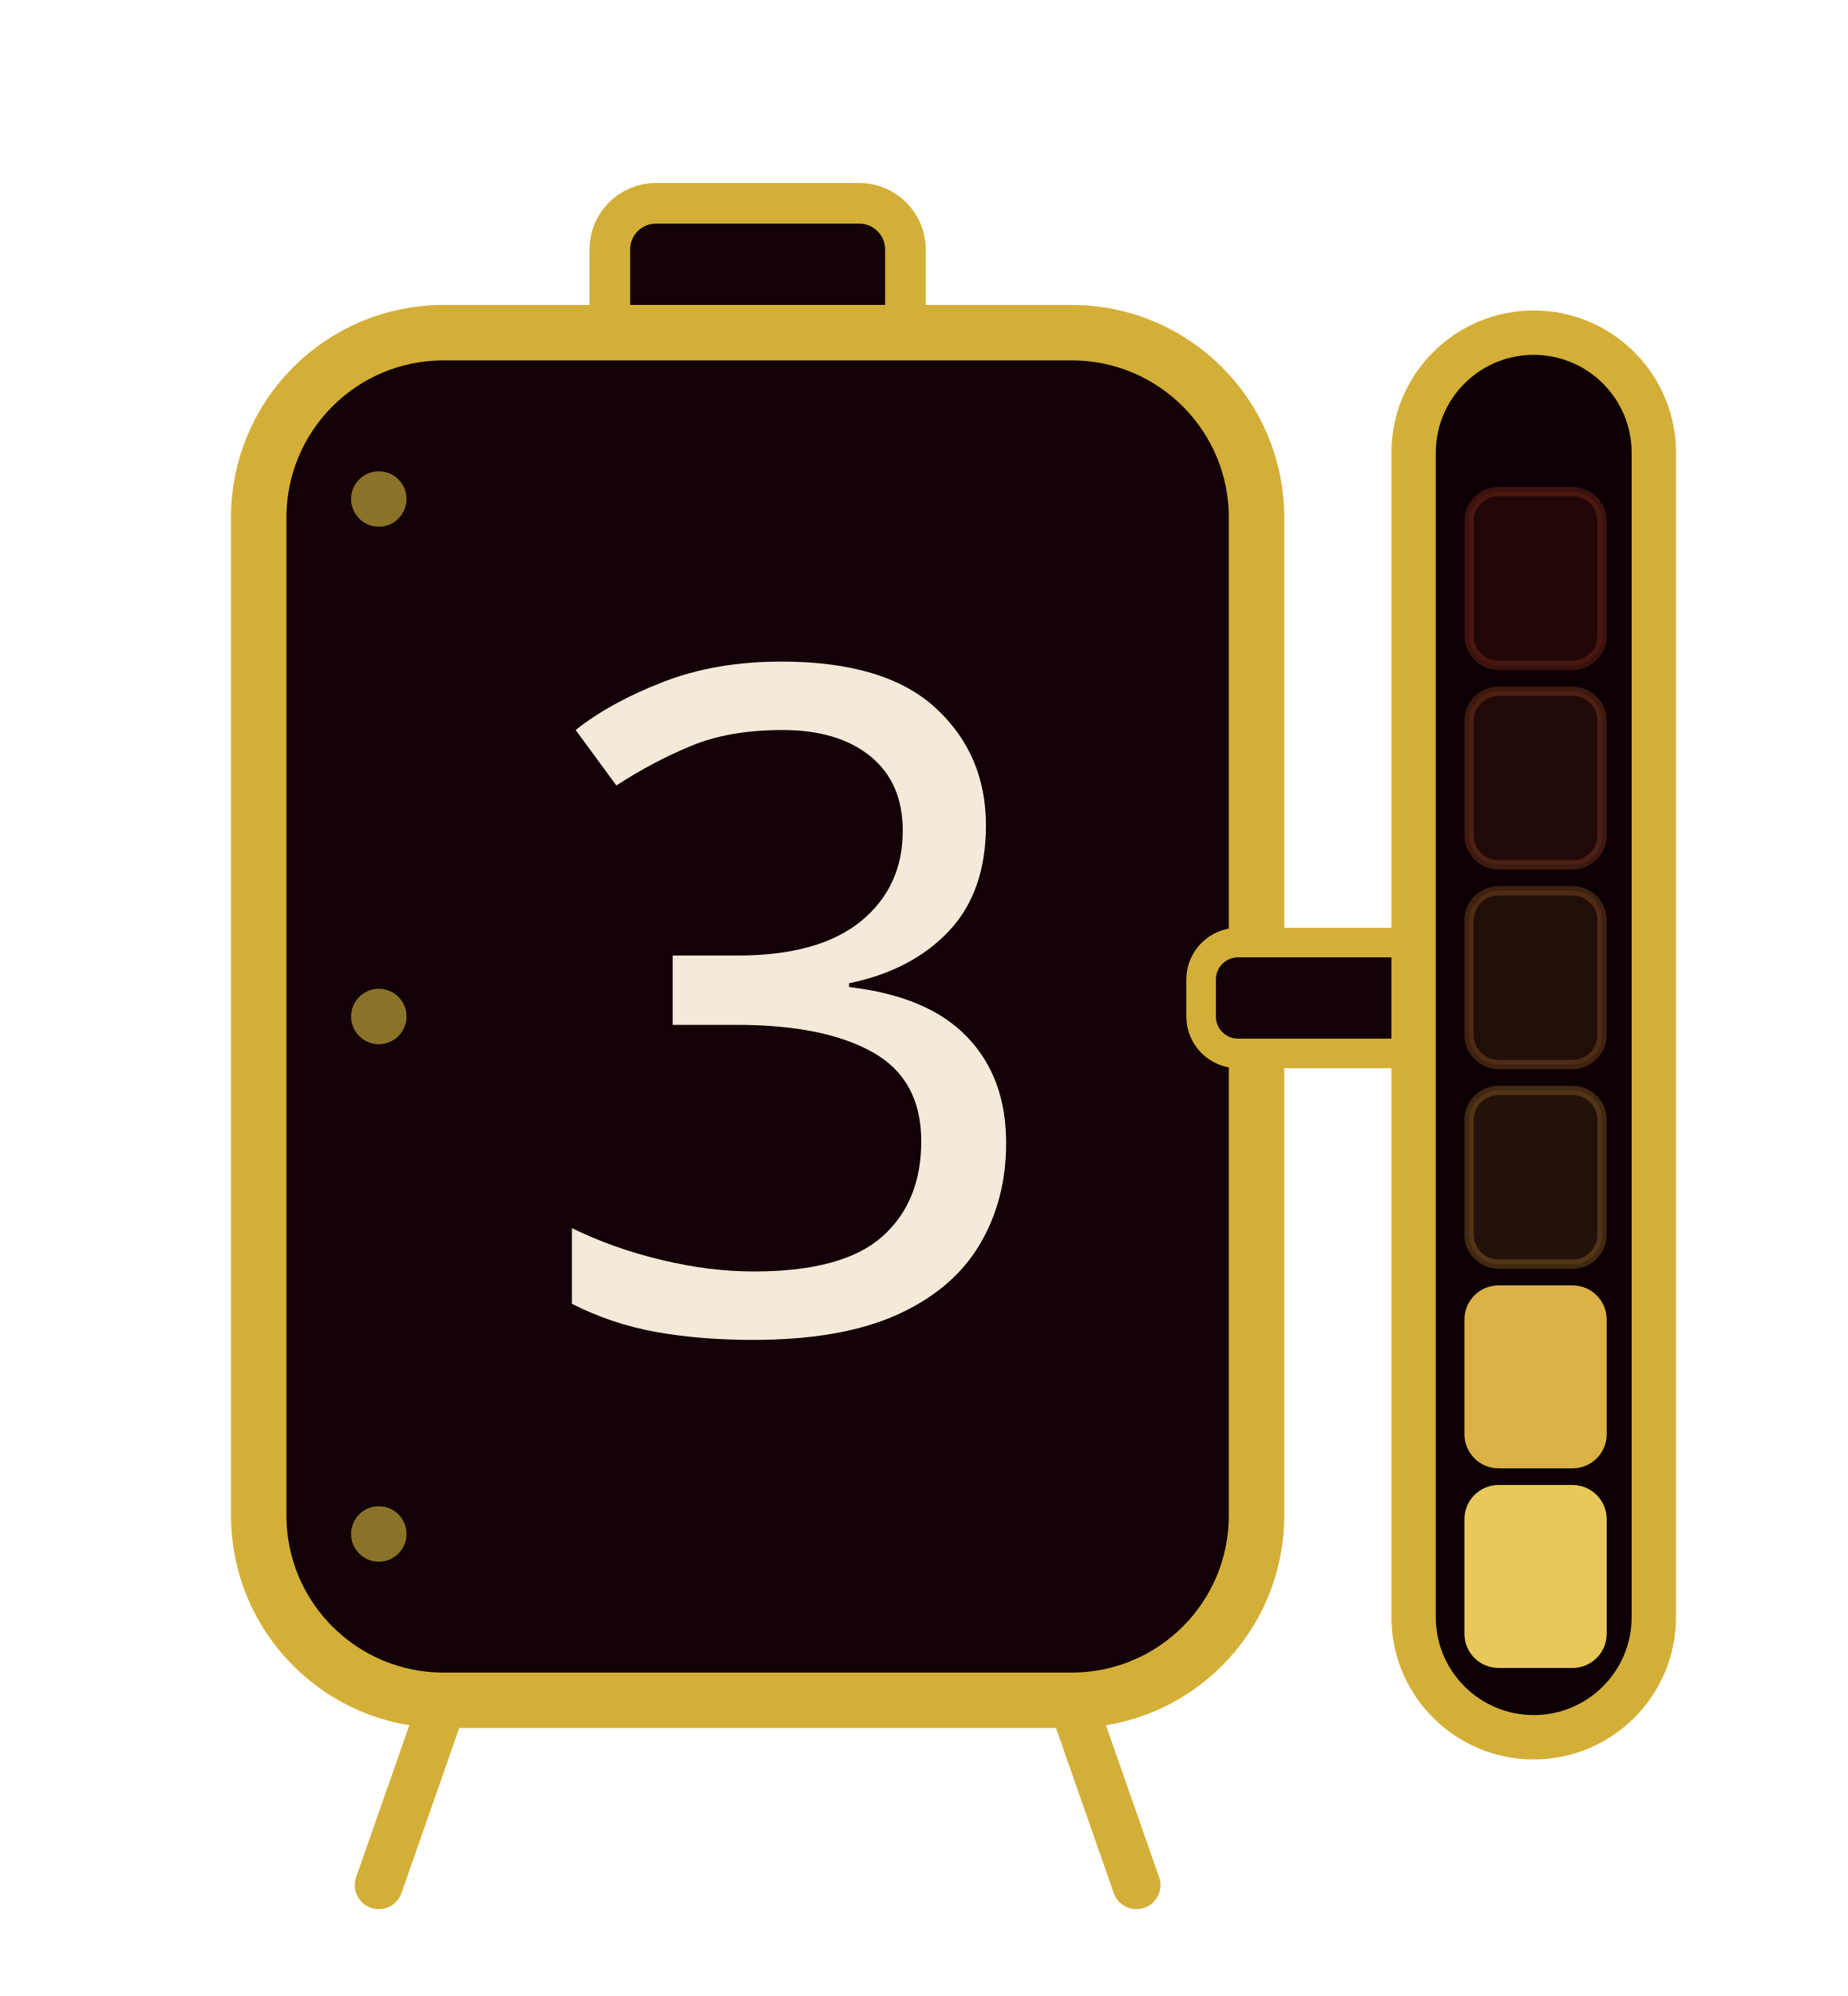
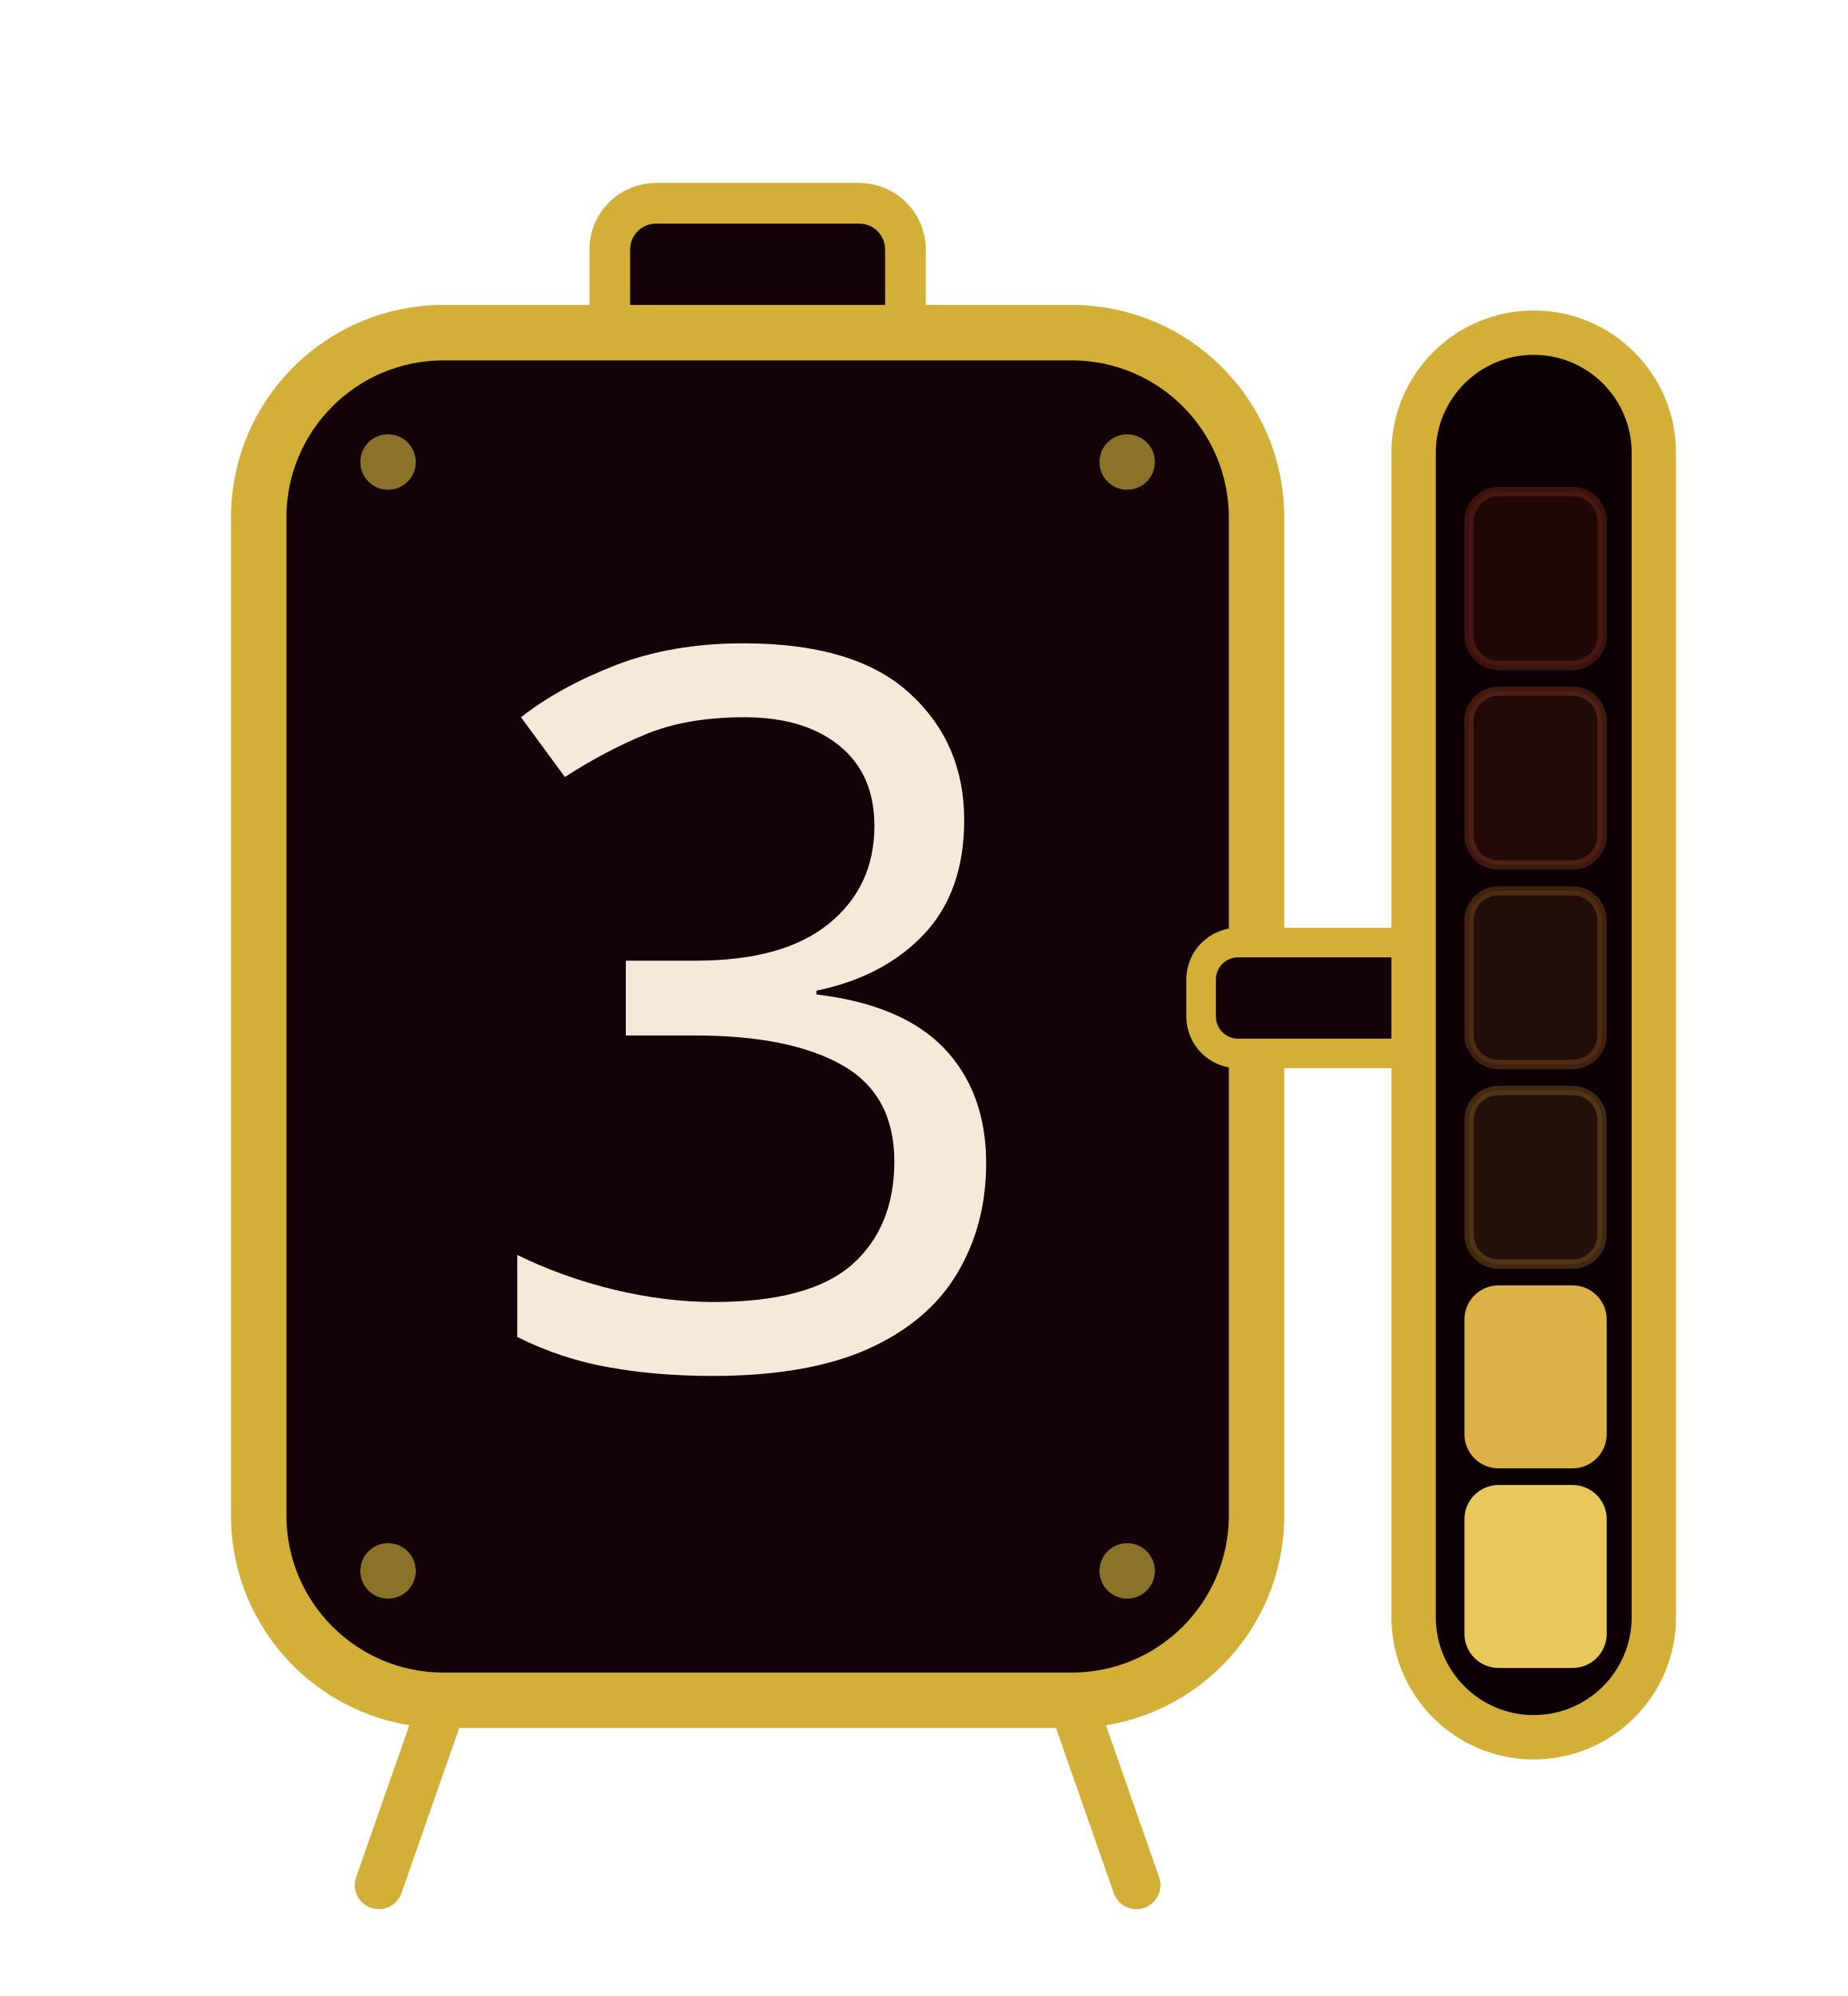
<svg xmlns="http://www.w3.org/2000/svg" viewBox="0 0 100 108" width="200" height="216">
-   <defs />
  <rect x="33" y="11" width="16" height="8" rx="2.5" fill="#130207" stroke="#d4af37" stroke-width="2.2" />
  <path d="M24 92 l-3.5 10 M58 92 l3.5 10" stroke="#d4af37" stroke-width="2.6" stroke-linecap="round" />
  <rect x="14" y="18" width="54" height="74" rx="10" fill="#130207" stroke="#d4af37" stroke-width="3" />
-   <circle cx="20.5" cy="27" r="1.5" fill="#8a7329" />
-   <circle cx="20.5" cy="55" r="1.5" fill="#8a7329" />
-   <circle cx="20.5" cy="83" r="1.5" fill="#8a7329" />
-   <text x="43" y="72" text-anchor="middle" font-family="'Bebas Neue', Impact, sans-serif" font-size="50" fill="#f5e9d9">3</text>
+   <circle cx="21" cy="25" r="1.5" fill="#8a7329" />
+   <circle cx="61" cy="25" r="1.5" fill="#8a7329" />
+   <circle cx="21" cy="85" r="1.5" fill="#8a7329" />
+   <circle cx="61" cy="85" r="1.5" fill="#8a7329" />
+   <text x="41" y="73.9" text-anchor="middle" font-family="'Bebas Neue', Impact, sans-serif" font-size="54" fill="#f5e9d9">3</text>
  <rect x="65" y="51" width="14" height="6" rx="2" fill="#130207" stroke="#d4af37" stroke-width="1.6" />
  <rect x="76.5" y="18" width="13" height="76" rx="6.5" fill="#0d0005" stroke="#d4af37" stroke-width="2.4" />
  <rect x="79.5" y="80.6" width="7.2" height="9.4" rx="1.6" fill="#e8c85a" fill-opacity="1" stroke="#e8c85a" stroke-opacity="1" stroke-width="0.5" />
  <rect x="79.5" y="69.8" width="7.2" height="9.4" rx="1.6" fill="#dcb246" fill-opacity="1" stroke="#dcb246" stroke-opacity="1" stroke-width="0.5" />
  <rect x="79.5" y="59.0" width="7.2" height="9.4" rx="1.6" fill="#d49a37" fill-opacity="0.11" stroke="#d49a37" stroke-opacity="0.26" stroke-width="0.5" />
  <rect x="79.5" y="48.2" width="7.2" height="9.4" rx="1.6" fill="#cf7f33" fill-opacity="0.11" stroke="#cf7f33" stroke-opacity="0.26" stroke-width="0.5" />
  <rect x="79.5" y="37.4" width="7.2" height="9.4" rx="1.6" fill="#c8632e" fill-opacity="0.11" stroke="#c8632e" stroke-opacity="0.26" stroke-width="0.5" />
  <rect x="79.5" y="26.6" width="7.2" height="9.4" rx="1.6" fill="#c0472a" fill-opacity="0.11" stroke="#c0472a" stroke-opacity="0.26" stroke-width="0.5" />
</svg>
